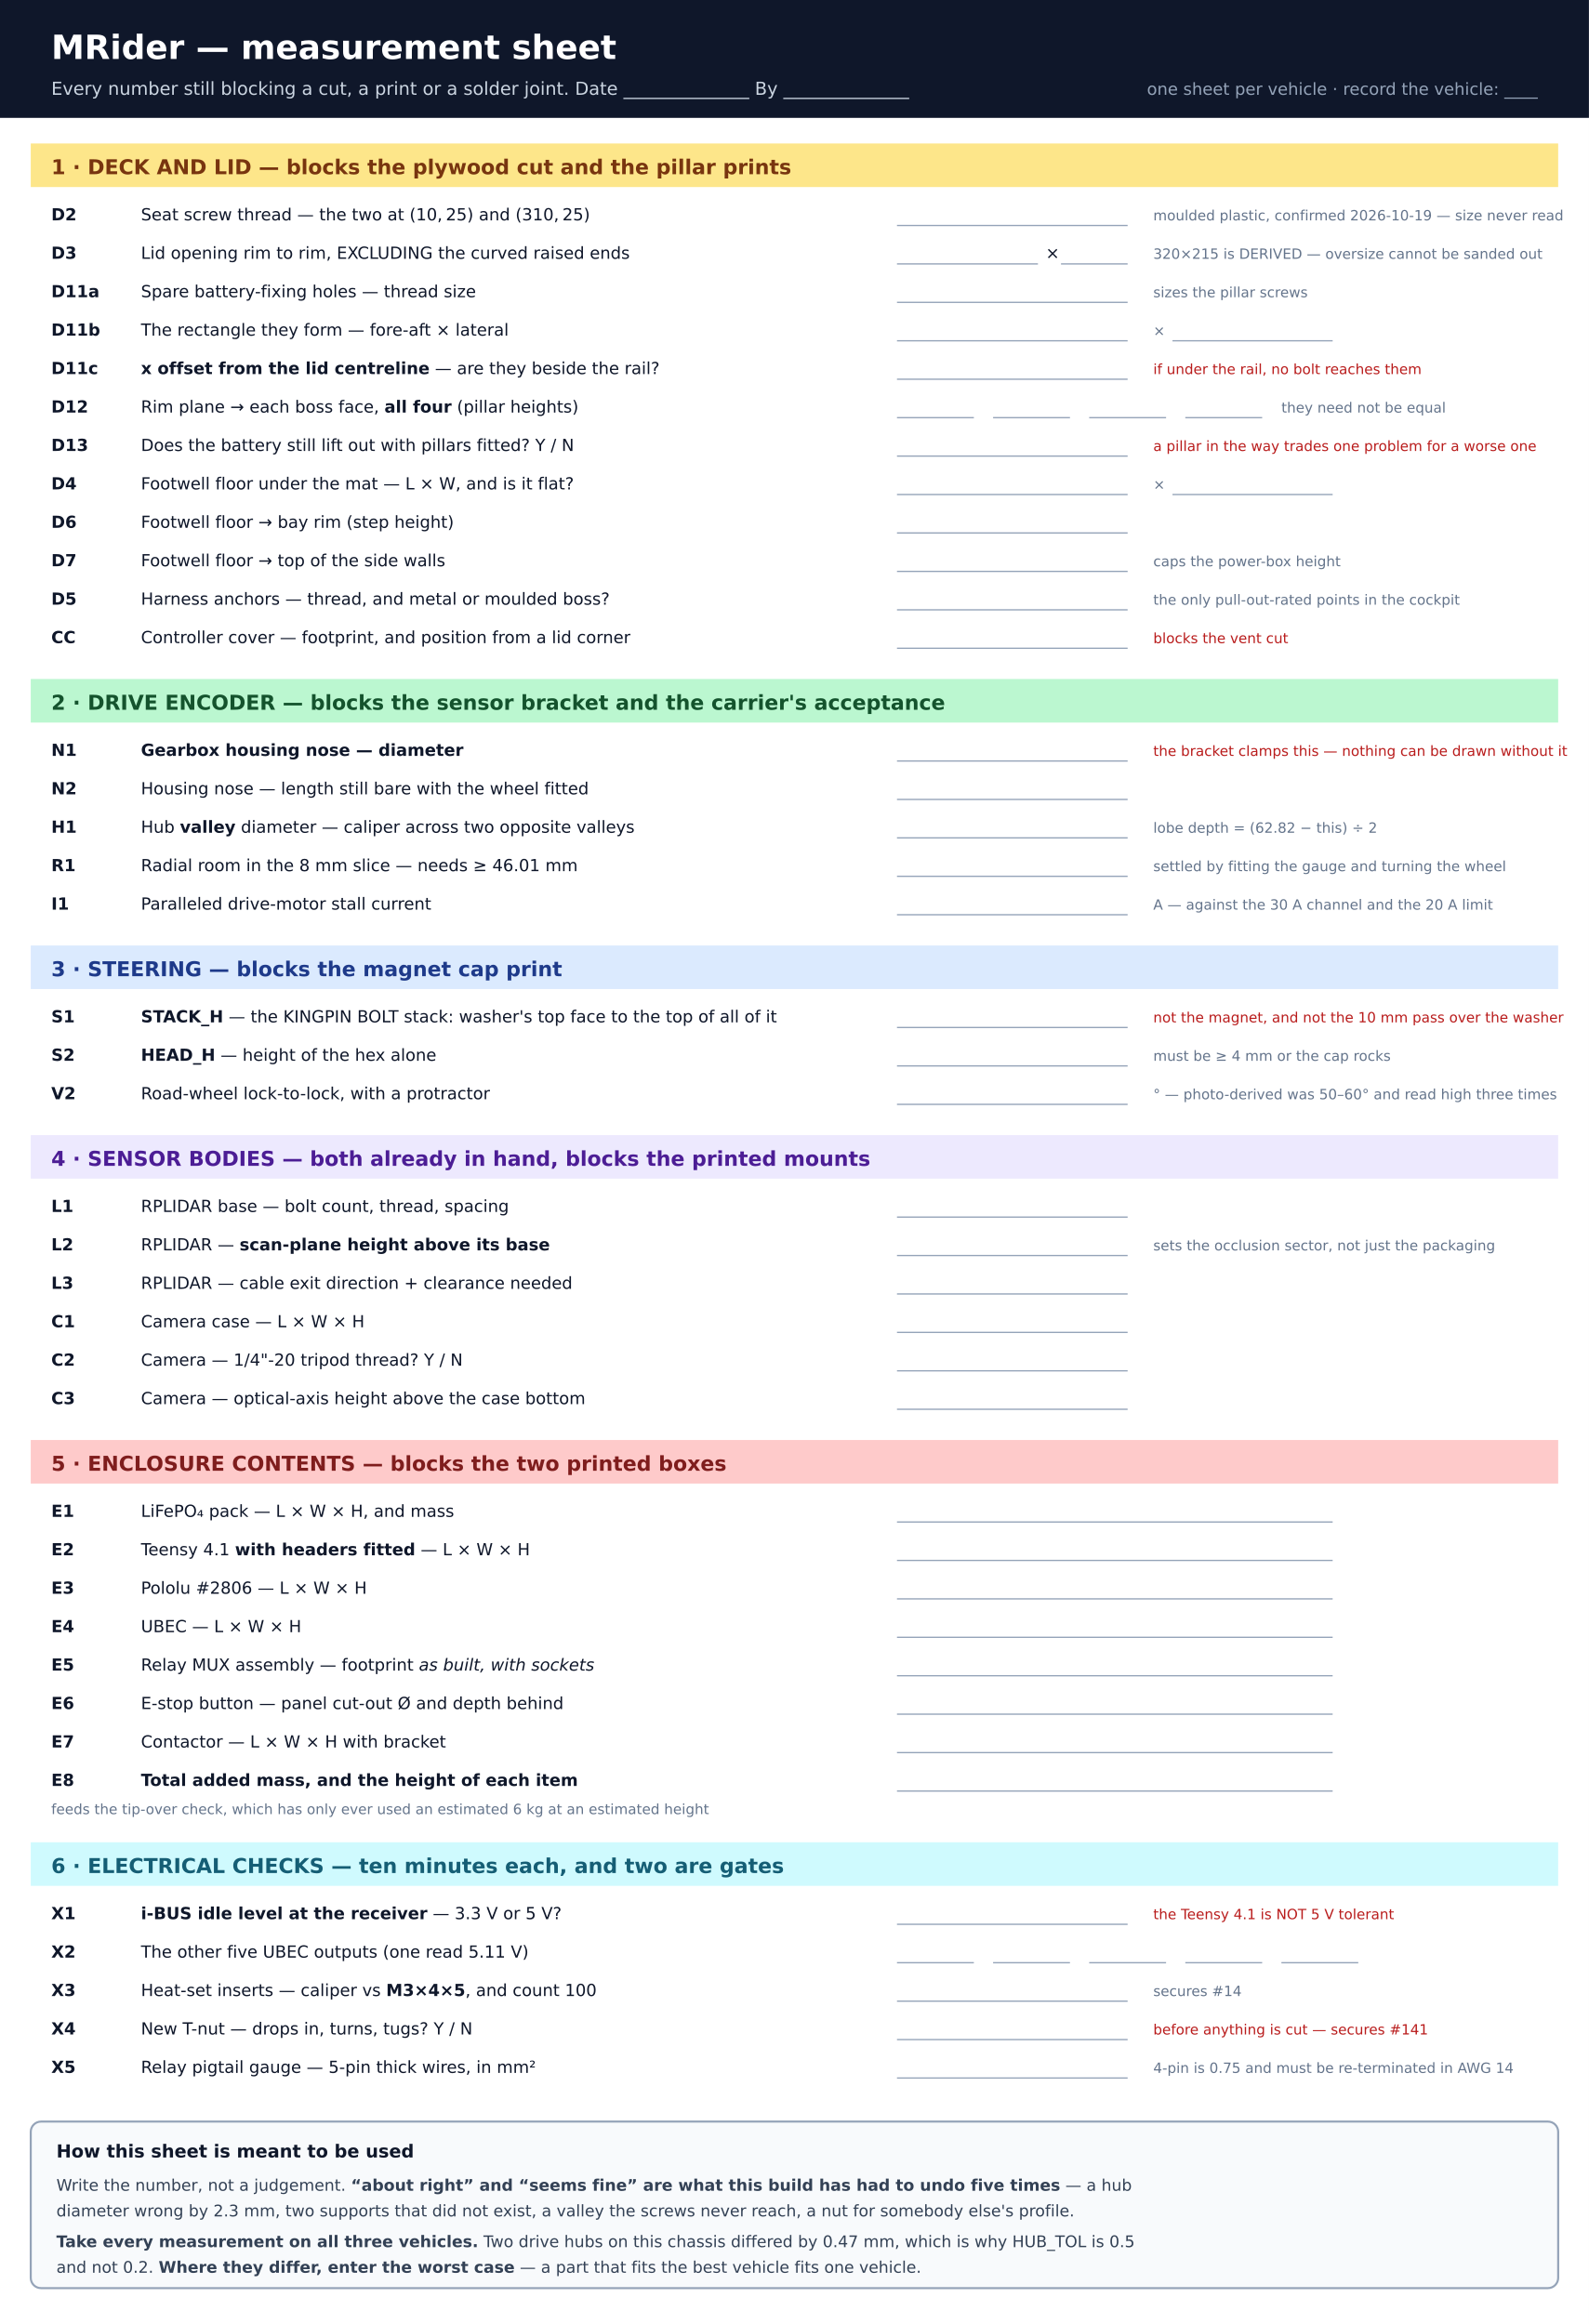
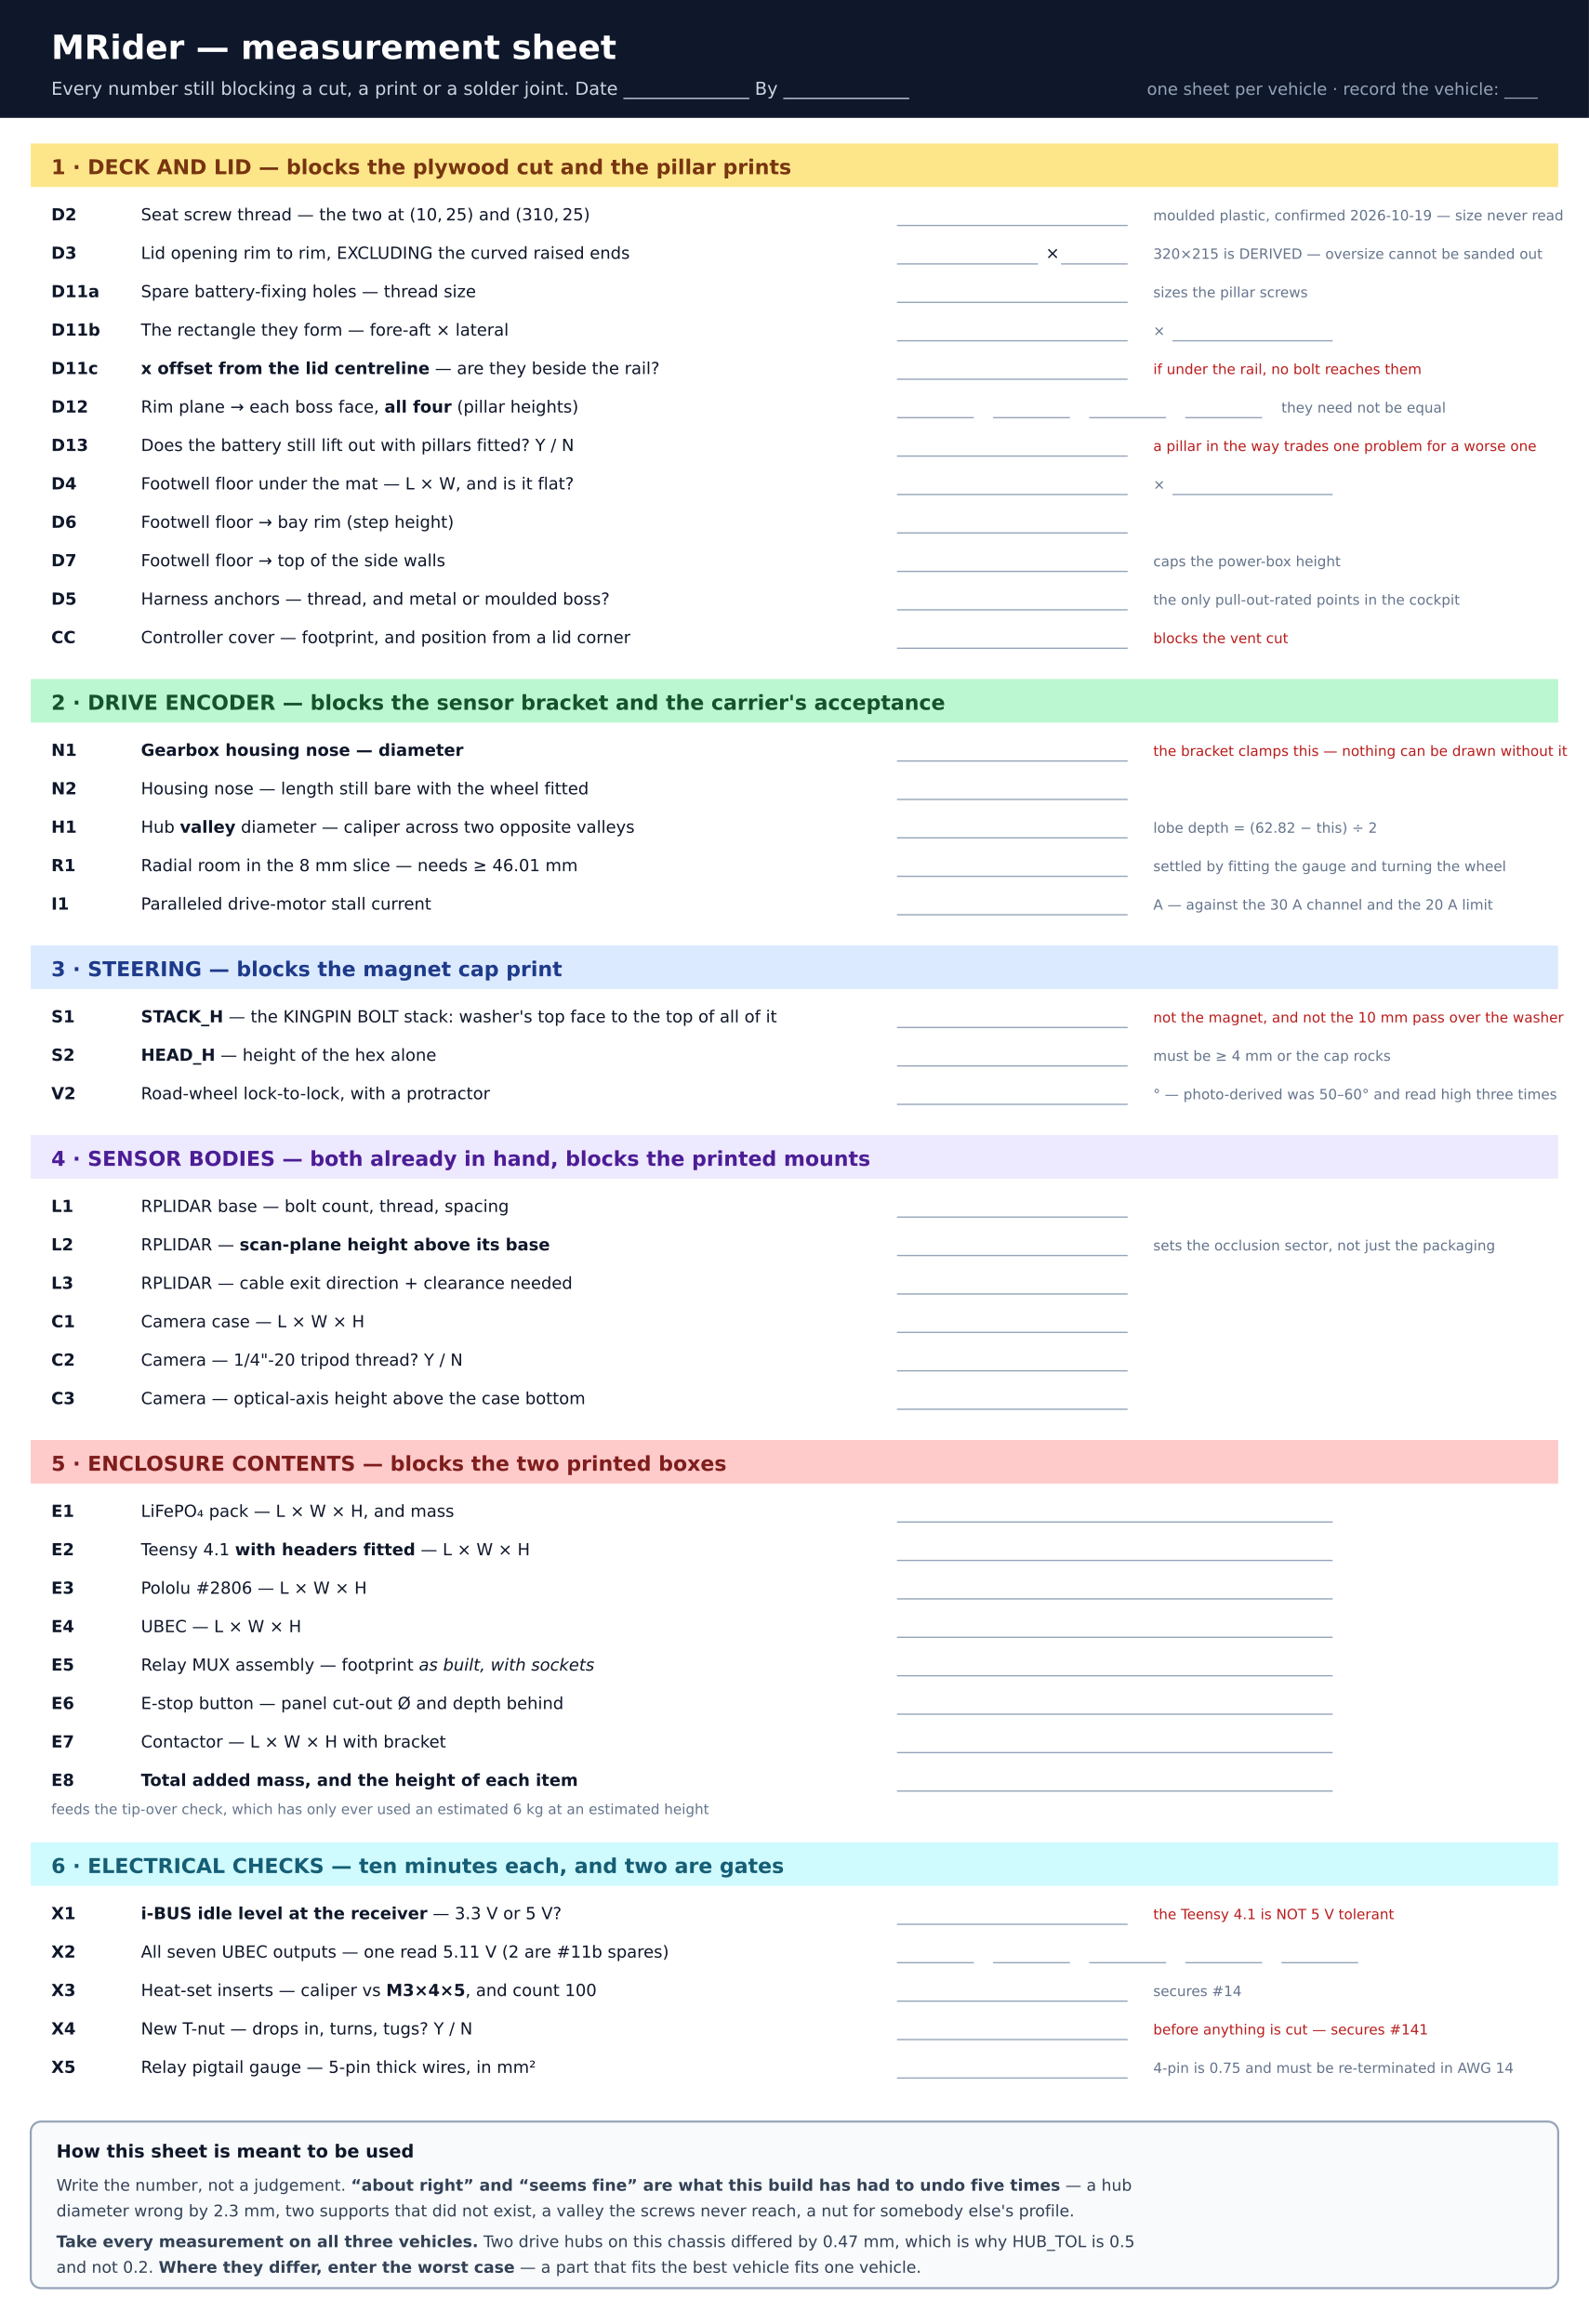
<svg xmlns="http://www.w3.org/2000/svg" viewBox="0 0 1240 1814" width="1240" height="1814" font-family="DejaVu Sans, Helvetica, Arial, sans-serif">
  <defs>
    <pattern id="rule" width="8" height="8" patternUnits="userSpaceOnUse">
      <rect width="8" height="8" fill="#ffffff" />
    </pattern>
  </defs>
  <rect width="1240" height="1814" fill="#ffffff" />
  <rect x="0" y="0" width="1240" height="92" fill="#0f172a" />
  <text x="40" y="46" font-size="26" font-weight="bold" fill="#ffffff">MRider — measurement sheet</text>
  <text x="40" y="74" font-size="14" fill="#cbd5e1">Every number still blocking a cut, a print or a solder joint.  Date ______________   By ______________</text>
  <text x="1200" y="74" font-size="13" fill="#94a3b8" text-anchor="end">one sheet per vehicle · record the vehicle: ____</text>
  <rect x="24" y="112" width="1192" height="34" fill="#fde68a" />
  <text x="40" y="136" font-size="16" font-weight="bold" fill="#78350f">1 · DECK AND LID — blocks the plywood cut and the pillar prints</text>
  <g font-size="13" fill="#0f172a">
    <text x="40" y="172" font-weight="bold">D2</text>
    <text x="110" y="172">Seat screw thread — the two at (10, 25) and (310, 25)</text>
    <line x1="700" y1="176" x2="880" y2="176" stroke="#94a3b8" />
    <text x="900" y="172" font-size="11" fill="#64748b">moulded plastic, confirmed 2026-10-19 — size never read</text>
    <text x="40" y="202" font-weight="bold">D3</text>
    <text x="110" y="202">Lid opening rim to rim, EXCLUDING the curved raised ends</text>
    <line x1="700" y1="206" x2="810" y2="206" stroke="#94a3b8" />
    <text x="816" y="202">×</text>
    <line x1="828" y1="206" x2="880" y2="206" stroke="#94a3b8" />
    <text x="900" y="202" font-size="11" fill="#64748b">320×215 is DERIVED — oversize cannot be sanded out</text>
    <text x="40" y="232" font-weight="bold">D11a</text>
    <text x="110" y="232">Spare battery-fixing holes — thread size</text>
    <line x1="700" y1="236" x2="880" y2="236" stroke="#94a3b8" />
    <text x="900" y="232" font-size="11" fill="#64748b">sizes the pillar screws</text>
    <text x="40" y="262" font-weight="bold">D11b</text>
    <text x="110" y="262">The rectangle they form — fore-aft × lateral</text>
    <line x1="700" y1="266" x2="880" y2="266" stroke="#94a3b8" />
    <text x="900" y="262" font-size="11" fill="#64748b">×</text>
    <line x1="915" y1="266" x2="1040" y2="266" stroke="#94a3b8" />
    <text x="40" y="292" font-weight="bold">D11c</text>
    <text x="110" y="292">
      <tspan font-weight="bold">x offset from the lid centreline</tspan> — are they beside the rail?</text>
    <line x1="700" y1="296" x2="880" y2="296" stroke="#94a3b8" />
    <text x="900" y="292" font-size="11" fill="#b91c1c">if under the rail, no bolt reaches them</text>
    <text x="40" y="322" font-weight="bold">D12</text>
    <text x="110" y="322">Rim plane → each boss face, <tspan font-weight="bold">all four</tspan> (pillar heights)</text>
    <line x1="700" y1="326" x2="760" y2="326" stroke="#94a3b8" />
    <line x1="775" y1="326" x2="835" y2="326" stroke="#94a3b8" />
    <line x1="850" y1="326" x2="910" y2="326" stroke="#94a3b8" />
    <line x1="925" y1="326" x2="985" y2="326" stroke="#94a3b8" />
    <text x="1000" y="322" font-size="11" fill="#64748b">they need not be equal</text>
    <text x="40" y="352" font-weight="bold">D13</text>
    <text x="110" y="352">Does the battery still lift out with pillars fitted?  Y / N</text>
    <line x1="700" y1="356" x2="880" y2="356" stroke="#94a3b8" />
    <text x="900" y="352" font-size="11" fill="#b91c1c">a pillar in the way trades one problem for a worse one</text>
    <text x="40" y="382" font-weight="bold">D4</text>
    <text x="110" y="382">Footwell floor under the mat — L × W, and is it flat?</text>
    <line x1="700" y1="386" x2="880" y2="386" stroke="#94a3b8" />
    <text x="900" y="382" font-size="11" fill="#64748b">×</text>
    <line x1="915" y1="386" x2="1040" y2="386" stroke="#94a3b8" />
    <text x="40" y="412" font-weight="bold">D6</text>
    <text x="110" y="412">Footwell floor → bay rim (step height)</text>
    <line x1="700" y1="416" x2="880" y2="416" stroke="#94a3b8" />
    <text x="40" y="442" font-weight="bold">D7</text>
    <text x="110" y="442">Footwell floor → top of the side walls</text>
    <line x1="700" y1="446" x2="880" y2="446" stroke="#94a3b8" />
    <text x="900" y="442" font-size="11" fill="#64748b">caps the power-box height</text>
    <text x="40" y="472" font-weight="bold">D5</text>
    <text x="110" y="472">Harness anchors — thread, and metal or moulded boss?</text>
    <line x1="700" y1="476" x2="880" y2="476" stroke="#94a3b8" />
    <text x="900" y="472" font-size="11" fill="#64748b">the only pull-out-rated points in the cockpit</text>
    <text x="40" y="502" font-weight="bold">CC</text>
    <text x="110" y="502">Controller cover — footprint, and position from a lid corner</text>
    <line x1="700" y1="506" x2="880" y2="506" stroke="#94a3b8" />
    <text x="900" y="502" font-size="11" fill="#b91c1c">blocks the vent cut</text>
  </g>
  <rect x="24" y="530" width="1192" height="34" fill="#bbf7d0" />
  <text x="40" y="554" font-size="16" font-weight="bold" fill="#14532d">2 · DRIVE ENCODER — blocks the sensor bracket and the carrier's acceptance</text>
  <g font-size="13" fill="#0f172a">
    <text x="40" y="590" font-weight="bold">N1</text>
    <text x="110" y="590">
      <tspan font-weight="bold">Gearbox housing nose — diameter</tspan>
    </text>
    <line x1="700" y1="594" x2="880" y2="594" stroke="#94a3b8" />
    <text x="900" y="590" font-size="11" fill="#b91c1c">the bracket clamps this — nothing can be drawn without it</text>
    <text x="40" y="620" font-weight="bold">N2</text>
    <text x="110" y="620">Housing nose — length still bare with the wheel fitted</text>
    <line x1="700" y1="624" x2="880" y2="624" stroke="#94a3b8" />
    <text x="40" y="650" font-weight="bold">H1</text>
    <text x="110" y="650">Hub <tspan font-weight="bold">valley</tspan> diameter — caliper across two opposite valleys</text>
    <line x1="700" y1="654" x2="880" y2="654" stroke="#94a3b8" />
    <text x="900" y="650" font-size="11" fill="#64748b">lobe depth = (62.82 − this) ÷ 2</text>
    <text x="40" y="680" font-weight="bold">R1</text>
    <text x="110" y="680">Radial room in the 8 mm slice — needs ≥ 46.01 mm</text>
    <line x1="700" y1="684" x2="880" y2="684" stroke="#94a3b8" />
    <text x="900" y="680" font-size="11" fill="#64748b">settled by fitting the gauge and turning the wheel</text>
    <text x="40" y="710" font-weight="bold">I1</text>
    <text x="110" y="710">Paralleled drive-motor stall current</text>
    <line x1="700" y1="714" x2="880" y2="714" stroke="#94a3b8" />
    <text x="900" y="710" font-size="11" fill="#64748b">A — against the 30 A channel and the 20 A limit</text>
  </g>
  <rect x="24" y="738" width="1192" height="34" fill="#dbeafe" />
  <text x="40" y="762" font-size="16" font-weight="bold" fill="#1e3a8a">3 · STEERING — blocks the magnet cap print</text>
  <g font-size="13" fill="#0f172a">
    <text x="40" y="798" font-weight="bold">S1</text>
    <text x="110" y="798">
      <tspan font-weight="bold">STACK_H</tspan> — the KINGPIN BOLT stack: washer's top face to the top of all of it</text>
    <line x1="700" y1="802" x2="880" y2="802" stroke="#94a3b8" />
    <text x="900" y="798" font-size="11" fill="#b91c1c">not the magnet, and not the 10 mm pass over the washer</text>
    <text x="40" y="828" font-weight="bold">S2</text>
    <text x="110" y="828">
      <tspan font-weight="bold">HEAD_H</tspan> — height of the hex alone</text>
    <line x1="700" y1="832" x2="880" y2="832" stroke="#94a3b8" />
    <text x="900" y="828" font-size="11" fill="#64748b">must be ≥ 4 mm or the cap rocks</text>
    <text x="40" y="858" font-weight="bold">V2</text>
    <text x="110" y="858">Road-wheel lock-to-lock, with a protractor</text>
    <line x1="700" y1="862" x2="880" y2="862" stroke="#94a3b8" />
    <text x="900" y="858" font-size="11" fill="#64748b">° — photo-derived was 50–60° and read high three times</text>
  </g>
  <rect x="24" y="886" width="1192" height="34" fill="#ede9fe" />
  <text x="40" y="910" font-size="16" font-weight="bold" fill="#4c1d95">4 · SENSOR BODIES — both already in hand, blocks the printed mounts</text>
  <g font-size="13" fill="#0f172a">
    <text x="40" y="946" font-weight="bold">L1</text>
    <text x="110" y="946">RPLIDAR base — bolt count, thread, spacing</text>
    <line x1="700" y1="950" x2="880" y2="950" stroke="#94a3b8" />
    <text x="40" y="976" font-weight="bold">L2</text>
    <text x="110" y="976">RPLIDAR — <tspan font-weight="bold">scan-plane height above its base</tspan>
    </text>
    <line x1="700" y1="980" x2="880" y2="980" stroke="#94a3b8" />
    <text x="900" y="976" font-size="11" fill="#64748b">sets the occlusion sector, not just the packaging</text>
    <text x="40" y="1006" font-weight="bold">L3</text>
    <text x="110" y="1006">RPLIDAR — cable exit direction + clearance needed</text>
    <line x1="700" y1="1010" x2="880" y2="1010" stroke="#94a3b8" />
    <text x="40" y="1036" font-weight="bold">C1</text>
    <text x="110" y="1036">Camera case — L × W × H</text>
    <line x1="700" y1="1040" x2="880" y2="1040" stroke="#94a3b8" />
    <text x="40" y="1066" font-weight="bold">C2</text>
    <text x="110" y="1066">Camera — 1/4"-20 tripod thread?  Y / N</text>
    <line x1="700" y1="1070" x2="880" y2="1070" stroke="#94a3b8" />
    <text x="40" y="1096" font-weight="bold">C3</text>
    <text x="110" y="1096">Camera — optical-axis height above the case bottom</text>
    <line x1="700" y1="1100" x2="880" y2="1100" stroke="#94a3b8" />
  </g>
  <rect x="24" y="1124" width="1192" height="34" fill="#fecaca" />
  <text x="40" y="1148" font-size="16" font-weight="bold" fill="#7f1d1d">5 · ENCLOSURE CONTENTS — blocks the two printed boxes</text>
  <g font-size="13" fill="#0f172a">
    <text x="40" y="1184" font-weight="bold">E1</text>
    <text x="110" y="1184">LiFePO₄ pack — L × W × H, and mass</text>
    <line x1="700" y1="1188" x2="1040" y2="1188" stroke="#94a3b8" />
    <text x="40" y="1214" font-weight="bold">E2</text>
    <text x="110" y="1214">Teensy 4.1 <tspan font-weight="bold">with headers fitted</tspan> — L × W × H</text>
    <line x1="700" y1="1218" x2="1040" y2="1218" stroke="#94a3b8" />
    <text x="40" y="1244" font-weight="bold">E3</text>
    <text x="110" y="1244">Pololu #2806 — L × W × H</text>
    <line x1="700" y1="1248" x2="1040" y2="1248" stroke="#94a3b8" />
    <text x="40" y="1274" font-weight="bold">E4</text>
    <text x="110" y="1274">UBEC — L × W × H</text>
    <line x1="700" y1="1278" x2="1040" y2="1278" stroke="#94a3b8" />
    <text x="40" y="1304" font-weight="bold">E5</text>
    <text x="110" y="1304">Relay MUX assembly — footprint <tspan font-style="italic">as built, with sockets</tspan>
    </text>
    <line x1="700" y1="1308" x2="1040" y2="1308" stroke="#94a3b8" />
    <text x="40" y="1334" font-weight="bold">E6</text>
    <text x="110" y="1334">E-stop button — panel cut-out Ø and depth behind</text>
    <line x1="700" y1="1338" x2="1040" y2="1338" stroke="#94a3b8" />
    <text x="40" y="1364" font-weight="bold">E7</text>
    <text x="110" y="1364">Contactor — L × W × H with bracket</text>
    <line x1="700" y1="1368" x2="1040" y2="1368" stroke="#94a3b8" />
    <text x="40" y="1394" font-weight="bold">E8</text>
    <text x="110" y="1394">
      <tspan font-weight="bold">Total added mass, and the height of each item</tspan>
    </text>
    <line x1="700" y1="1398" x2="1040" y2="1398" stroke="#94a3b8" />
    <text x="40" y="1416" font-size="11" fill="#64748b">feeds the tip-over check, which has only ever used an estimated 6 kg at an estimated height</text>
  </g>
  <rect x="24" y="1438" width="1192" height="34" fill="#cffafe" />
  <text x="40" y="1462" font-size="16" font-weight="bold" fill="#155e75">6 · ELECTRICAL CHECKS — ten minutes each, and two are gates</text>
  <g font-size="13" fill="#0f172a">
    <text x="40" y="1498" font-weight="bold">X1</text>
    <text x="110" y="1498">
      <tspan font-weight="bold">i-BUS idle level at the receiver</tspan> — 3.3 V or 5 V?</text>
    <line x1="700" y1="1502" x2="880" y2="1502" stroke="#94a3b8" />
    <text x="900" y="1498" font-size="11" fill="#b91c1c">the Teensy 4.1 is NOT 5 V tolerant</text>
    <text x="40" y="1528" font-weight="bold">X2</text>
-     <text x="110" y="1528">The other five UBEC outputs (one read 5.11 V)</text>
+     <text x="110" y="1528">All seven UBEC outputs — one read 5.11 V (2 are #11b spares)</text>
    <line x1="700" y1="1532" x2="760" y2="1532" stroke="#94a3b8" />
    <line x1="775" y1="1532" x2="835" y2="1532" stroke="#94a3b8" />
    <line x1="850" y1="1532" x2="910" y2="1532" stroke="#94a3b8" />
    <line x1="925" y1="1532" x2="985" y2="1532" stroke="#94a3b8" />
    <line x1="1000" y1="1532" x2="1060" y2="1532" stroke="#94a3b8" />
    <text x="40" y="1558" font-weight="bold">X3</text>
    <text x="110" y="1558">Heat-set inserts — caliper vs <tspan font-weight="bold">M3×4×5</tspan>, and count 100</text>
    <line x1="700" y1="1562" x2="880" y2="1562" stroke="#94a3b8" />
    <text x="900" y="1558" font-size="11" fill="#64748b">secures #14</text>
    <text x="40" y="1588" font-weight="bold">X4</text>
    <text x="110" y="1588">New T-nut — drops in, turns, tugs?  Y / N</text>
    <line x1="700" y1="1592" x2="880" y2="1592" stroke="#94a3b8" />
    <text x="900" y="1588" font-size="11" fill="#b91c1c">before anything is cut — secures #141</text>
    <text x="40" y="1618" font-weight="bold">X5</text>
    <text x="110" y="1618">Relay pigtail gauge — 5-pin thick wires, in mm²</text>
    <line x1="700" y1="1622" x2="880" y2="1622" stroke="#94a3b8" />
    <text x="900" y="1618" font-size="11" fill="#64748b">4-pin is 0.75 and must be re-terminated in AWG 14</text>
  </g>
  <rect x="24" y="1656" width="1192" height="130" rx="8" fill="#f8fafc" stroke="#94a3b8" stroke-width="1.6" />
  <text x="44" y="1684" font-size="14" font-weight="bold" fill="#0f172a">How this sheet is meant to be used</text>
  <text x="44" y="1710" font-size="12.5" fill="#334155">Write the number, not a judgement. <tspan font-weight="bold">“about right” and “seems fine” are what this build has had to undo five times</tspan> — a hub</text>
  <text x="44" y="1730" font-size="12.5" fill="#334155">diameter wrong by 2.3 mm, two supports that did not exist, a valley the screws never reach, a nut for somebody else's profile.</text>
  <text x="44" y="1754" font-size="12.5" fill="#334155">
    <tspan font-weight="bold">Take every measurement on all three vehicles.</tspan> Two drive hubs on this chassis differed by 0.47 mm, which is why HUB_TOL is 0.5</text>
  <text x="44" y="1774" font-size="12.5" fill="#334155">and not 0.2. <tspan font-weight="bold">Where they differ, enter the worst case</tspan> — a part that fits the best vehicle fits one vehicle.</text>
</svg>
